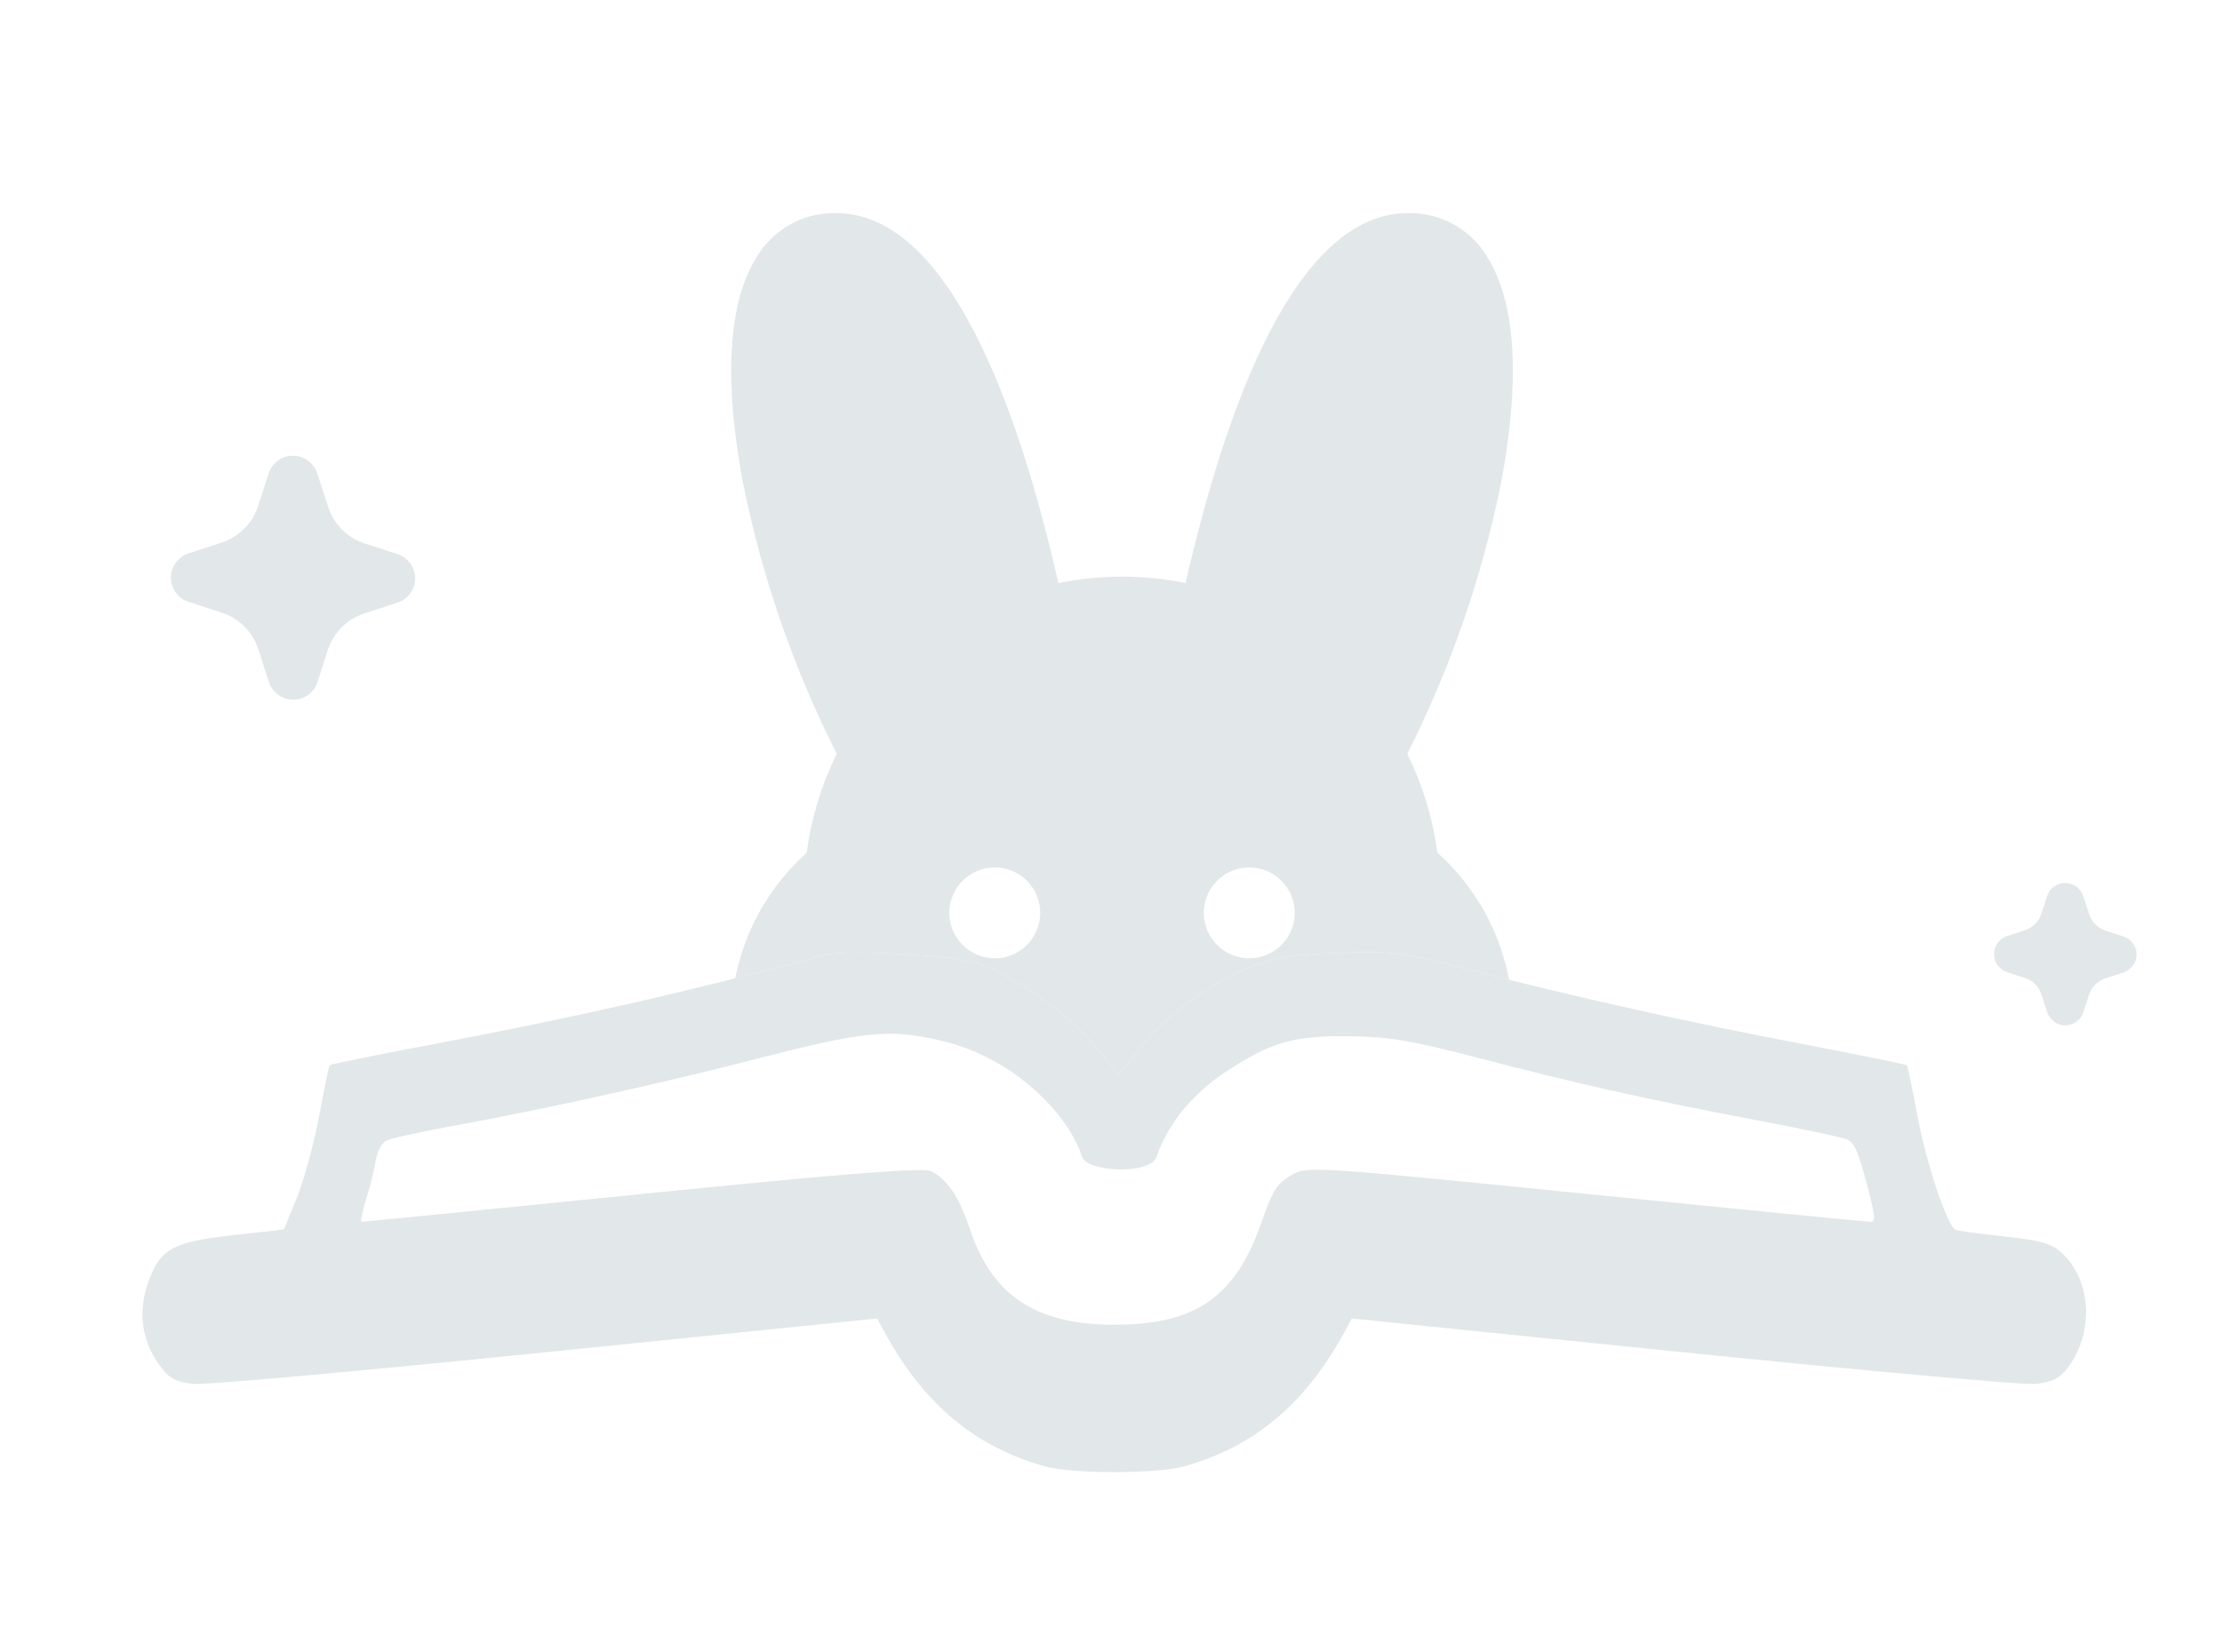
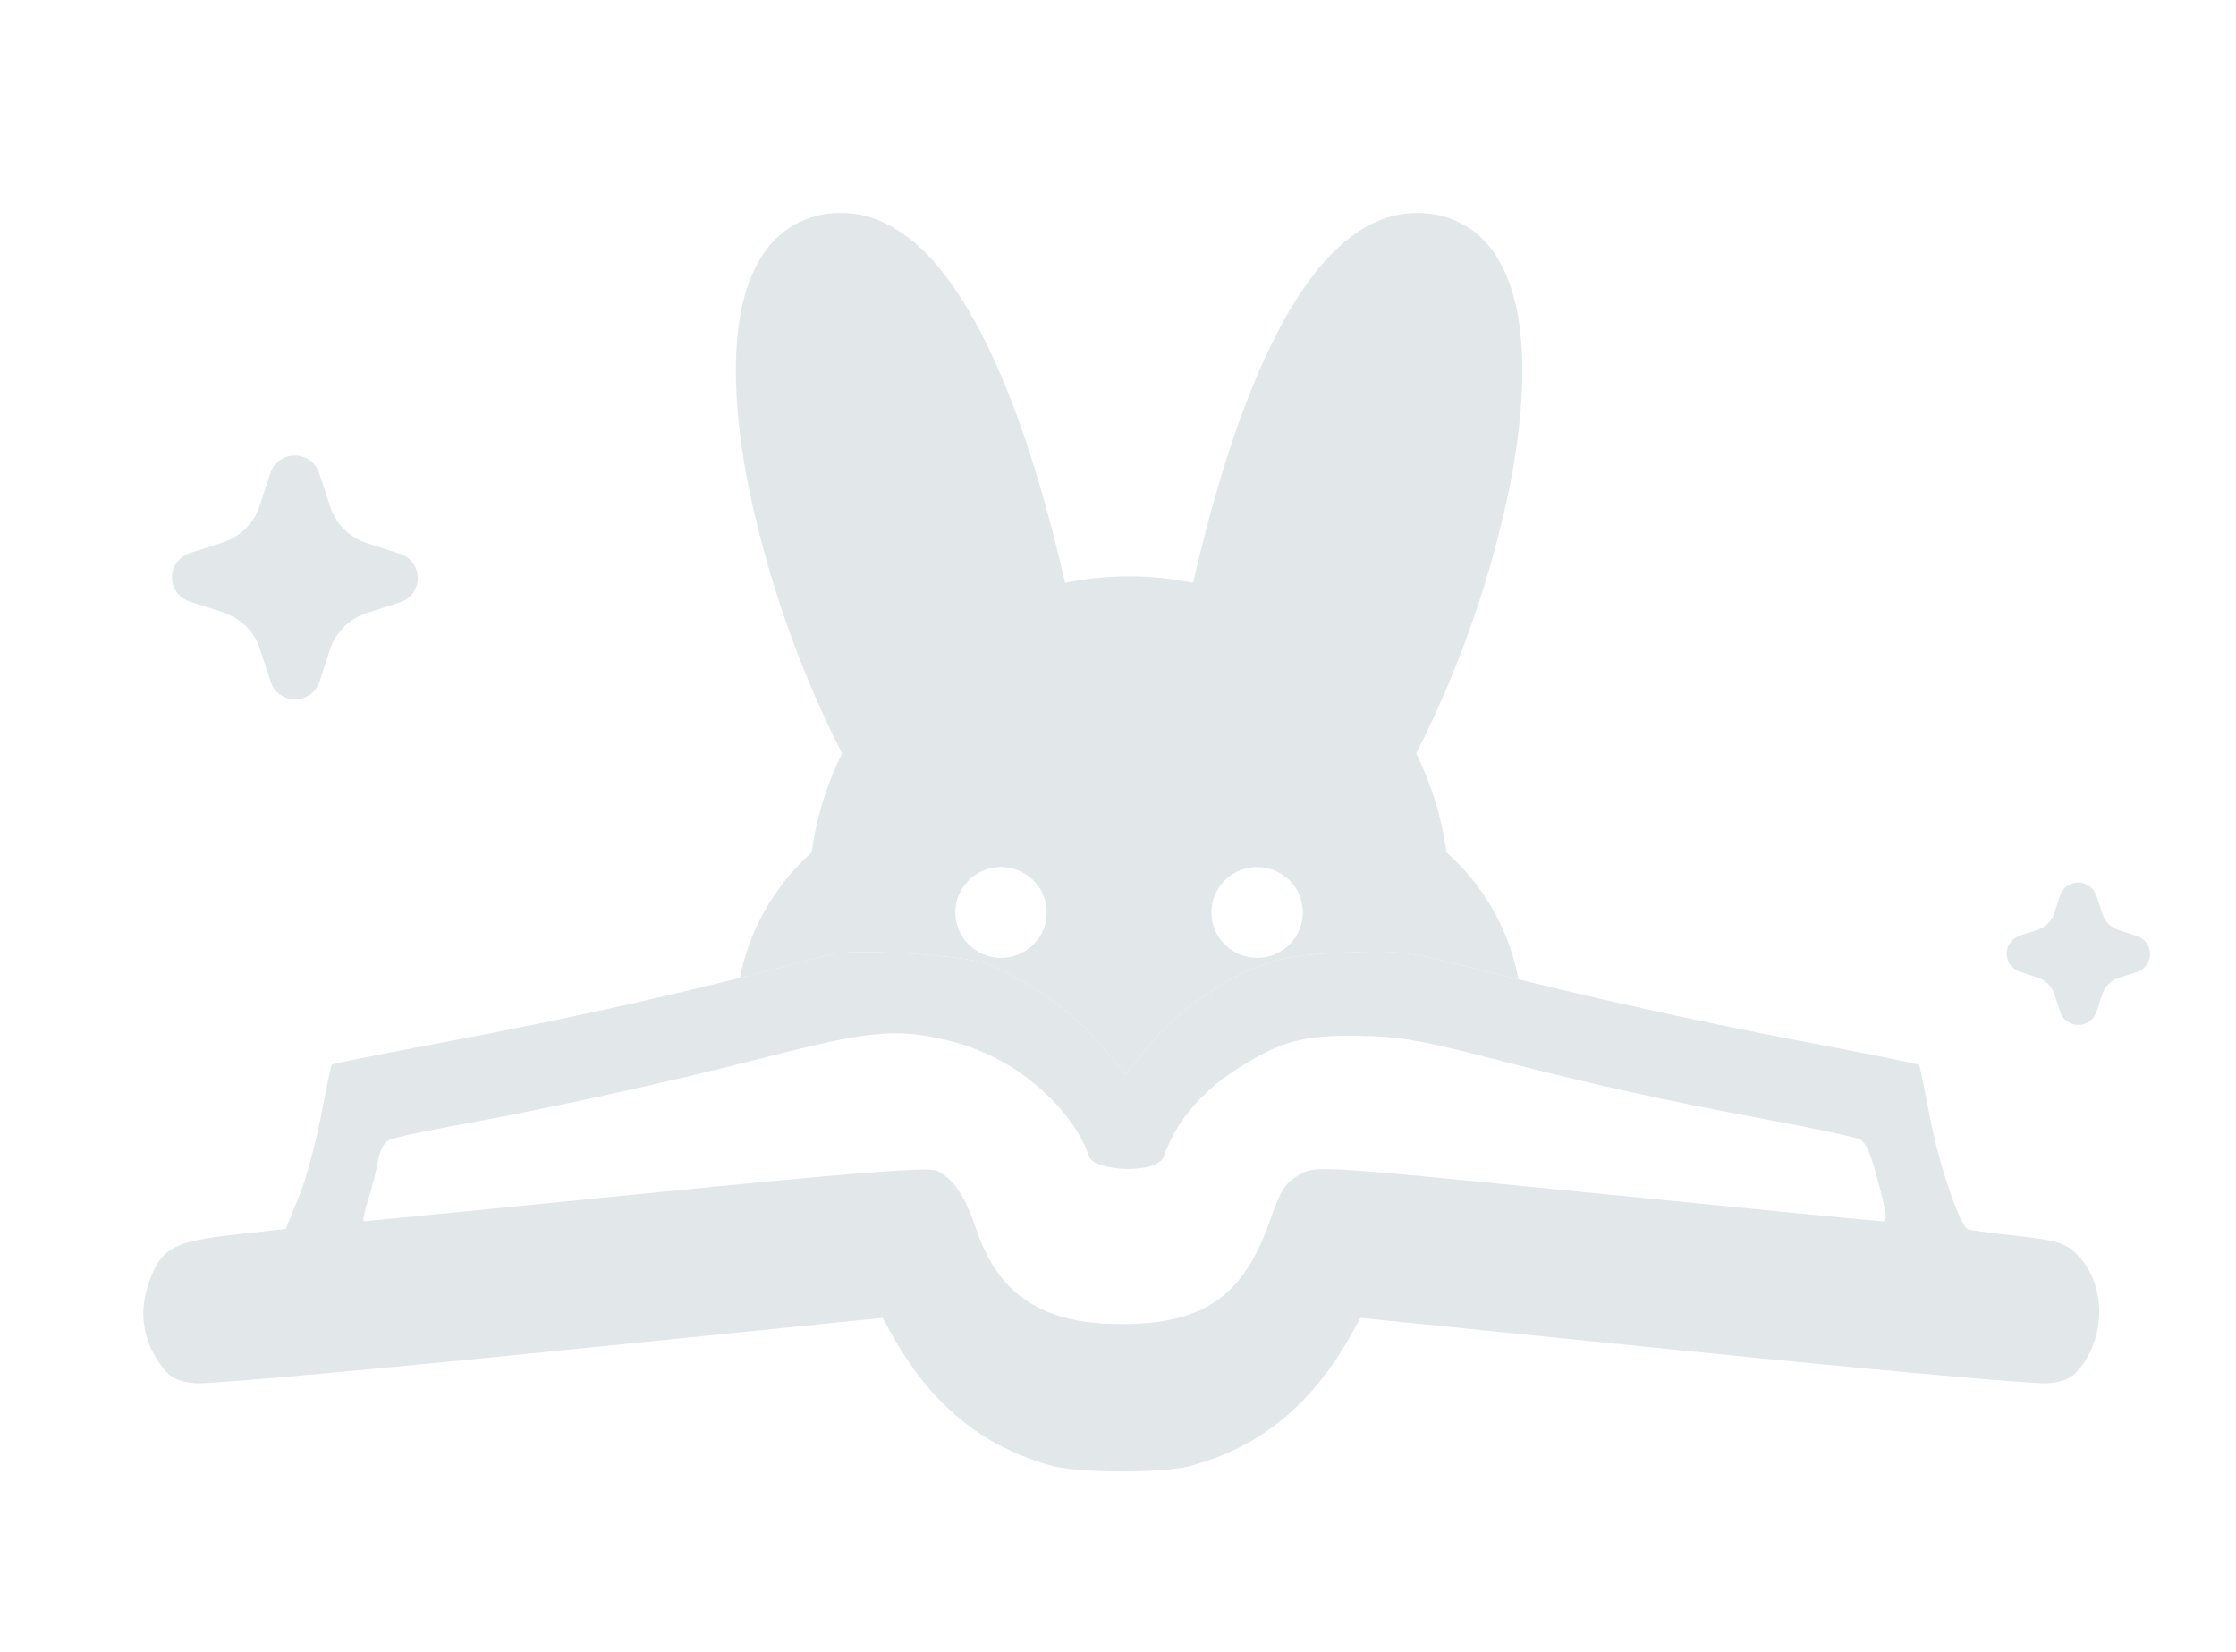
- <svg xmlns="http://www.w3.org/2000/svg" width="78" height="58" viewBox="0 0 78 58" fill="none">
-   <path fill-rule="evenodd" clip-rule="evenodd" d="M28.989 33.52C24.097 34.836 20.169 35.727 14.869 36.727C13.079 37.064 11.595 37.367 11.571 37.399C11.546 37.432 11.378 38.248 11.196 39.212C11.014 40.177 10.663 41.462 10.416 42.067L9.967 43.167L8.161 43.369C6.11 43.597 5.652 43.839 5.244 44.907C4.802 46.064 4.961 47.14 5.713 48.084C5.977 48.416 6.244 48.537 6.825 48.589C7.246 48.626 12.81 48.124 19.189 47.474L30.789 46.291L31.055 46.78C32.432 49.307 34.254 50.822 36.719 51.493C37.657 51.749 40.589 51.748 41.529 51.492C43.989 50.823 45.812 49.305 47.188 46.78L47.455 46.291L59.054 47.474C65.434 48.124 70.998 48.626 71.418 48.589C71.998 48.537 72.268 48.415 72.535 48.084C73.516 46.868 73.445 44.973 72.382 43.995C72.014 43.655 71.654 43.551 70.36 43.411C69.495 43.318 68.724 43.213 68.646 43.179C68.358 43.05 67.627 40.87 67.311 39.193C67.131 38.239 66.965 37.433 66.942 37.403C66.92 37.373 65.226 37.027 63.178 36.636C59.173 35.871 55.489 35.049 51.455 34.02C49.074 33.413 48.8 33.379 46.921 33.457C45.401 33.52 44.682 33.634 43.925 33.93C42.537 34.474 41.031 35.572 40.07 36.741L39.255 37.732L38.422 36.715C37.516 35.61 35.742 34.347 34.389 33.842C33.595 33.546 29.745 33.316 28.989 33.52ZM33.054 36.542C33.836 36.725 34.592 37.05 35.27 37.474C36.324 38.133 37.561 39.314 37.993 40.634C38.154 41.123 40.315 41.271 40.594 40.634C40.997 39.432 41.883 38.36 43.168 37.538C44.687 36.566 45.442 36.359 47.388 36.383C48.749 36.399 49.568 36.537 51.855 37.133C55.397 38.058 57.887 38.616 61.587 39.315C63.2 39.62 64.663 39.929 64.838 40.003C65.086 40.107 65.236 40.44 65.519 41.518C65.832 42.708 65.852 42.898 65.666 42.898C65.547 42.898 61.048 42.456 55.667 41.915C45.894 40.933 45.884 40.933 45.315 41.271C44.815 41.568 44.689 41.771 44.275 42.942C43.355 45.548 41.974 46.505 39.126 46.51C36.376 46.514 34.839 45.503 34.053 43.17C33.661 42.008 33.268 41.418 32.689 41.123C32.415 40.983 29.848 41.185 22.558 41.917C17.187 42.457 12.75 42.898 12.696 42.898C12.643 42.898 12.71 42.553 12.845 42.13C12.979 41.707 13.133 41.097 13.185 40.775C13.245 40.413 13.391 40.134 13.569 40.045C13.727 39.965 14.846 39.721 16.056 39.501C18.984 38.97 23.291 38.019 26.322 37.235C30.355 36.192 31.194 36.106 33.054 36.542Z" fill="#E2E7E9" />
-   <path fill-rule="evenodd" clip-rule="evenodd" d="M25.81 34.349C26.838 34.09 27.889 33.815 28.989 33.52C29.745 33.316 33.595 33.546 34.389 33.842C35.742 34.347 37.516 35.61 38.422 36.715L39.255 37.732L40.07 36.741C41.031 35.572 42.537 34.474 43.925 33.93C44.682 33.634 45.401 33.52 46.921 33.457C48.8 33.379 49.074 33.413 51.455 34.02C51.965 34.15 52.47 34.277 52.971 34.401C52.857 33.791 52.672 33.194 52.417 32.624C51.961 31.6 51.292 30.685 50.456 29.938C50.296 28.73 49.939 27.558 49.4 26.466C50.911 23.475 52.014 20.295 52.68 17.011C53.161 14.519 53.476 11.122 52.251 9.095C51.97 8.595 51.559 8.181 51.062 7.897C50.564 7.613 49.999 7.47 49.426 7.482C45.463 7.482 43.019 14.329 41.62 20.472C40.147 20.169 38.627 20.169 37.153 20.472C35.754 14.329 33.31 7.482 29.347 7.482C28.775 7.469 28.21 7.612 27.712 7.895C27.215 8.178 26.803 8.591 26.522 9.09C25.295 11.117 25.614 14.514 26.093 17.006C26.758 20.292 27.861 23.474 29.373 26.466C28.833 27.559 28.477 28.734 28.317 29.942C27.517 30.658 26.871 31.527 26.415 32.498C26.138 33.089 25.935 33.711 25.81 34.349ZM36.246 32.936C36.421 32.674 36.515 32.365 36.515 32.05C36.515 31.627 36.347 31.221 36.048 30.922C35.748 30.622 35.343 30.454 34.92 30.454C34.604 30.454 34.296 30.548 34.033 30.723C33.771 30.898 33.566 31.148 33.446 31.439C33.325 31.731 33.293 32.051 33.355 32.361C33.416 32.67 33.569 32.955 33.792 33.178C34.015 33.401 34.299 33.553 34.608 33.614C34.918 33.676 35.239 33.644 35.53 33.524C35.822 33.403 36.071 33.198 36.246 32.936ZM42.967 30.723C43.23 30.548 43.538 30.454 43.853 30.454C44.277 30.454 44.682 30.622 44.981 30.922C45.281 31.221 45.449 31.627 45.449 32.05C45.449 32.365 45.355 32.674 45.18 32.936C45.005 33.198 44.755 33.403 44.464 33.524C44.172 33.644 43.852 33.676 43.542 33.614C43.233 33.553 42.949 33.401 42.725 33.178C42.502 32.955 42.35 32.67 42.289 32.361C42.227 32.051 42.259 31.731 42.38 31.439C42.5 31.148 42.705 30.898 42.967 30.723Z" fill="#E2E7E9" />
-   <path d="M6.163 20.796C6.057 20.645 6 20.464 6 20.279C6 20.095 6.058 19.914 6.166 19.764C6.277 19.611 6.432 19.495 6.61 19.432L7.787 19.049C8.082 18.951 8.35 18.785 8.57 18.565C8.79 18.346 8.956 18.078 9.055 17.783L9.44 16.591C9.504 16.415 9.622 16.263 9.777 16.157C9.931 16.051 10.115 15.996 10.303 16C10.49 16.005 10.671 16.067 10.821 16.18C10.971 16.293 11.082 16.45 11.138 16.628L11.522 17.807C11.62 18.102 11.786 18.37 12.005 18.591C12.225 18.811 12.493 18.977 12.788 19.076L13.978 19.463C14.153 19.525 14.305 19.641 14.411 19.793C14.518 19.946 14.574 20.128 14.573 20.314C14.571 20.5 14.511 20.681 14.402 20.831C14.293 20.982 14.139 21.095 13.963 21.154L12.763 21.546C12.476 21.644 12.215 21.806 12 22.02C11.784 22.234 11.62 22.494 11.52 22.78L11.137 23.971C11.074 24.146 10.959 24.298 10.806 24.404C10.654 24.511 10.472 24.567 10.286 24.566C10.1 24.564 9.919 24.505 9.768 24.396C9.617 24.287 9.504 24.134 9.445 23.958L9.063 22.78C8.965 22.483 8.798 22.214 8.577 21.993C8.355 21.773 8.085 21.608 7.788 21.511L6.595 21.123C6.42 21.061 6.27 20.947 6.163 20.796Z" fill="#E2E7E9" />
-   <path d="M70.007 33.599C70.023 33.702 70.062 33.8 70.122 33.886C70.202 33.998 70.315 34.083 70.445 34.129L71.09 34.339C71.223 34.382 71.343 34.455 71.442 34.554C71.54 34.652 71.614 34.772 71.659 34.906L71.865 35.541C71.909 35.674 71.993 35.79 72.106 35.872C72.219 35.955 72.355 35.999 72.495 36C72.635 36.001 72.771 35.957 72.885 35.876C72.999 35.795 73.085 35.68 73.129 35.548L73.34 34.904C73.385 34.774 73.459 34.657 73.557 34.561C73.656 34.465 73.775 34.393 73.905 34.35L74.54 34.145C74.673 34.101 74.789 34.017 74.872 33.904C74.954 33.791 74.999 33.655 75 33.515C75.001 33.376 74.958 33.239 74.877 33.125C74.796 33.011 74.681 32.925 74.548 32.88L73.904 32.67C73.773 32.626 73.653 32.552 73.555 32.454C73.457 32.355 73.384 32.236 73.34 32.104L73.131 31.468C73.089 31.334 73.006 31.217 72.894 31.133C72.781 31.049 72.645 31.002 72.505 31C72.365 30.998 72.227 31.04 72.112 31.121C71.997 31.201 71.911 31.316 71.865 31.449L71.655 32.092C71.612 32.223 71.538 32.343 71.438 32.441C71.34 32.539 71.22 32.613 71.088 32.658L70.454 32.864C70.355 32.898 70.266 32.955 70.193 33.029C70.12 33.103 70.065 33.193 70.033 33.292C70.001 33.391 69.992 33.496 70.007 33.599Z" fill="#E2E7E9" />
+ <svg xmlns="http://www.w3.org/2000/svg" width="65" height="48" viewBox="0 0 65 48" fill="none">
+   <g>
+     <g transform="matrix(1 0 0 1 4.167 6.191)">
+       <path d="M19.991 0.077C15.914 1.166 12.641 1.904 8.224 2.731C6.732 3.01 5.496 3.261 5.476 3.288C5.455 3.315 5.315 3.99 5.163 4.788C5.011 5.587 4.719 6.65 4.513 7.15L4.139 8.061L2.634 8.228C0.925 8.417 0.543 8.617 0.204 9.501C-0.165 10.458 -0.032 11.349 0.594 12.13C0.814 12.405 1.036 12.505 1.521 12.548C1.872 12.579 6.508 12.164 11.825 11.625L21.491 10.646L21.713 11.051C22.86 13.142 24.378 14.397 26.432 14.952C27.214 15.163 29.657 15.163 30.441 14.951C32.491 14.397 34.01 13.141 35.157 11.051L35.379 10.646L45.045 11.625C50.361 12.164 54.998 12.579 55.349 12.548C55.832 12.505 56.057 12.404 56.279 12.13C57.096 11.124 57.037 9.556 56.152 8.746C55.845 8.465 55.545 8.379 54.467 8.263C53.746 8.186 53.103 8.099 53.039 8.071C52.798 7.964 52.19 6.16 51.926 4.773C51.776 3.983 51.638 3.316 51.619 3.291C51.6 3.266 50.188 2.98 48.481 2.656C45.144 2.023 42.074 1.342 38.712 0.491C36.729 -0.011 36.5 -0.039 34.934 0.025C33.668 0.078 33.069 0.172 32.438 0.417C31.281 0.867 30.026 1.776 29.225 2.743L28.546 3.563L27.852 2.722C27.096 1.807 25.619 0.761 24.491 0.344C23.829 0.099 20.621 -0.091 19.991 0.077ZM23.379 2.578C24.03 2.73 24.66 2.999 25.225 3.349C26.103 3.895 27.134 4.873 27.495 5.965C27.628 6.369 29.429 6.492 29.662 5.965C29.997 4.97 30.735 4.083 31.807 3.402C33.073 2.598 33.702 2.427 35.323 2.447C36.458 2.46 37.14 2.574 39.045 3.068C41.997 3.833 44.073 4.295 47.156 4.873C48.5 5.125 49.72 5.381 49.865 5.443C50.072 5.529 50.197 5.805 50.432 6.696C50.693 7.681 50.71 7.839 50.555 7.839C50.456 7.839 46.707 7.473 42.223 7.025C34.078 6.212 34.07 6.212 33.596 6.492C33.179 6.738 33.074 6.906 32.729 7.875C31.962 10.032 30.812 10.823 28.438 10.827C26.146 10.831 24.866 9.994 24.211 8.064C23.884 7.102 23.557 6.613 23.074 6.369C22.846 6.254 20.706 6.421 14.631 7.027C10.156 7.473 6.458 7.839 6.414 7.839C6.369 7.839 6.425 7.552 6.537 7.203C6.649 6.853 6.777 6.348 6.821 6.081C6.87 5.782 6.993 5.551 7.141 5.477C7.272 5.411 8.205 5.209 9.214 5.027C11.654 4.587 15.242 3.801 17.769 3.152C21.129 2.289 21.828 2.217 23.379 2.578Z" fill="#E2E7E9" fill-rule="evenodd" transform="matrix(1 0 0 1 0 21.472)" />
+       <path d="M0.119 22.235C0.976 22.021 1.852 21.794 2.768 21.549C3.398 21.381 6.606 21.571 7.268 21.816C8.396 22.234 9.874 23.279 10.629 24.194L11.323 25.035L12.002 24.215C12.803 23.248 14.058 22.339 15.215 21.889C15.846 21.644 16.445 21.55 17.712 21.497C19.278 21.433 19.506 21.461 21.489 21.963C21.915 22.071 22.336 22.176 22.753 22.279C22.658 21.774 22.504 21.28 22.292 20.808C21.911 19.961 21.354 19.203 20.658 18.585C20.524 17.586 20.227 16.615 19.778 15.712C21.037 13.236 21.956 10.605 22.511 7.887C22.911 5.824 23.174 3.013 22.153 1.335C21.919 0.922 21.577 0.58 21.162 0.345C20.747 0.11 20.276 -0.009 19.799 0.001C16.497 0.001 14.46 5.667 13.294 10.752C12.066 10.5 10.8 10.5 9.572 10.752C8.406 5.667 6.369 0.001 3.067 0.001C2.59 -0.01 2.119 0.109 1.704 0.343C1.29 0.577 0.947 0.919 0.712 1.331C-0.31 3.01 -0.044 5.82 0.355 7.883C0.909 10.602 1.829 13.235 3.088 15.712C2.638 16.617 2.341 17.588 2.208 18.589C1.542 19.181 1.003 19.9 0.623 20.704C0.392 21.193 0.223 21.707 0.119 22.235ZM8.816 21.066C8.962 20.849 9.04 20.594 9.04 20.333C9.04 19.983 8.9 19.647 8.651 19.399C8.401 19.152 8.063 19.012 7.71 19.012C7.448 19.012 7.19 19.09 6.972 19.235C6.753 19.38 6.583 19.586 6.482 19.828C6.382 20.069 6.355 20.334 6.407 20.59C6.458 20.846 6.584 21.082 6.77 21.266C6.956 21.451 7.193 21.577 7.451 21.628C7.709 21.679 7.976 21.652 8.219 21.552C8.462 21.453 8.67 21.283 8.816 21.066ZM14.417 19.235C14.635 19.09 14.892 19.012 15.155 19.012C15.508 19.012 15.846 19.152 16.095 19.399C16.345 19.647 16.485 19.983 16.485 20.333C16.485 20.594 16.407 20.849 16.261 21.066C16.115 21.283 15.907 21.453 15.664 21.552C15.421 21.652 15.154 21.679 14.896 21.628C14.638 21.577 14.401 21.451 14.215 21.266C14.029 21.082 13.903 20.846 13.851 20.59C13.8 20.334 13.826 20.069 13.927 19.828C14.028 19.586 14.198 19.38 14.417 19.235Z" fill="#E2E7E9" fill-rule="evenodd" transform="matrix(1 0 0 1 17.223 0)" />
+       <path d="M0.136 3.969C0.047 3.844 -0 3.694 2.38419e-06 3.541C0 3.388 0.049 3.239 0.138 3.115C0.231 2.989 0.36 2.893 0.508 2.84L1.489 2.523C1.735 2.442 1.958 2.305 2.142 2.123C2.325 1.941 2.463 1.72 2.546 1.476L2.867 0.489C2.92 0.343 3.018 0.217 3.147 0.13C3.276 0.042 3.429 -0.003 3.586 0C3.742 0.004 3.893 0.056 4.018 0.149C4.143 0.242 4.235 0.372 4.281 0.52L4.602 1.495C4.683 1.74 4.821 1.962 5.004 2.144C5.188 2.326 5.411 2.463 5.657 2.545L6.648 2.866C6.794 2.917 6.92 3.013 7.009 3.139C7.098 3.265 7.145 3.416 7.144 3.57C7.142 3.724 7.093 3.874 7.002 3.998C6.911 4.123 6.783 4.216 6.636 4.265L5.636 4.589C5.397 4.671 5.179 4.805 5 4.982C4.82 5.159 4.684 5.374 4.6 5.611L4.281 6.597C4.229 6.742 4.132 6.867 4.005 6.955C3.878 7.043 3.727 7.09 3.572 7.089C3.417 7.088 3.266 7.039 3.14 6.948C3.015 6.858 2.92 6.731 2.871 6.585L2.553 5.611C2.471 5.365 2.332 5.142 2.147 4.96C1.963 4.778 1.737 4.641 1.49 4.56L0.496 4.24C0.35 4.189 0.225 4.094 0.136 3.969Z" fill="#E2E7E9" fill-rule="evenodd" transform="translate(0.833 7.05)" />
+       <path d="M0.006 2.151C0.019 2.236 0.052 2.317 0.102 2.388C0.168 2.481 0.263 2.551 0.371 2.589L0.909 2.764C1.019 2.799 1.119 2.859 1.201 2.941C1.283 3.023 1.345 3.122 1.383 3.232L1.554 3.758C1.59 3.868 1.661 3.964 1.755 4.032C1.849 4.1 1.962 4.137 2.079 4.138C2.196 4.139 2.309 4.103 2.404 4.036C2.499 3.968 2.571 3.873 2.608 3.764L2.783 3.231C2.821 3.124 2.883 3.026 2.965 2.947C3.046 2.867 3.145 2.808 3.254 2.773L3.783 2.602C3.894 2.566 3.991 2.497 4.06 2.403C4.128 2.31 4.166 2.197 4.167 2.082C4.167 1.966 4.131 1.853 4.064 1.759C3.996 1.664 3.901 1.593 3.79 1.556L3.254 1.382C3.144 1.346 3.045 1.284 2.963 1.203C2.881 1.122 2.82 1.023 2.783 0.914L2.609 0.387C2.575 0.276 2.505 0.179 2.412 0.11C2.318 0.04 2.205 0.002 2.088 6.29425e-05C1.971 -0.002 1.856 0.033 1.76 0.1C1.664 0.167 1.592 0.262 1.554 0.371L1.379 0.904C1.343 1.012 1.282 1.112 1.199 1.193C1.116 1.274 1.017 1.335 0.907 1.372L0.378 1.543C0.296 1.571 0.222 1.618 0.161 1.679C0.1 1.74 0.054 1.815 0.027 1.897C0.001 1.979 -0.007 2.066 0.006 2.151Z" fill="#E2E7E9" fill-rule="evenodd" transform="matrix(1 0 0 1 54.167 19.464)" />
+     </g>
+   </g>
</svg>
